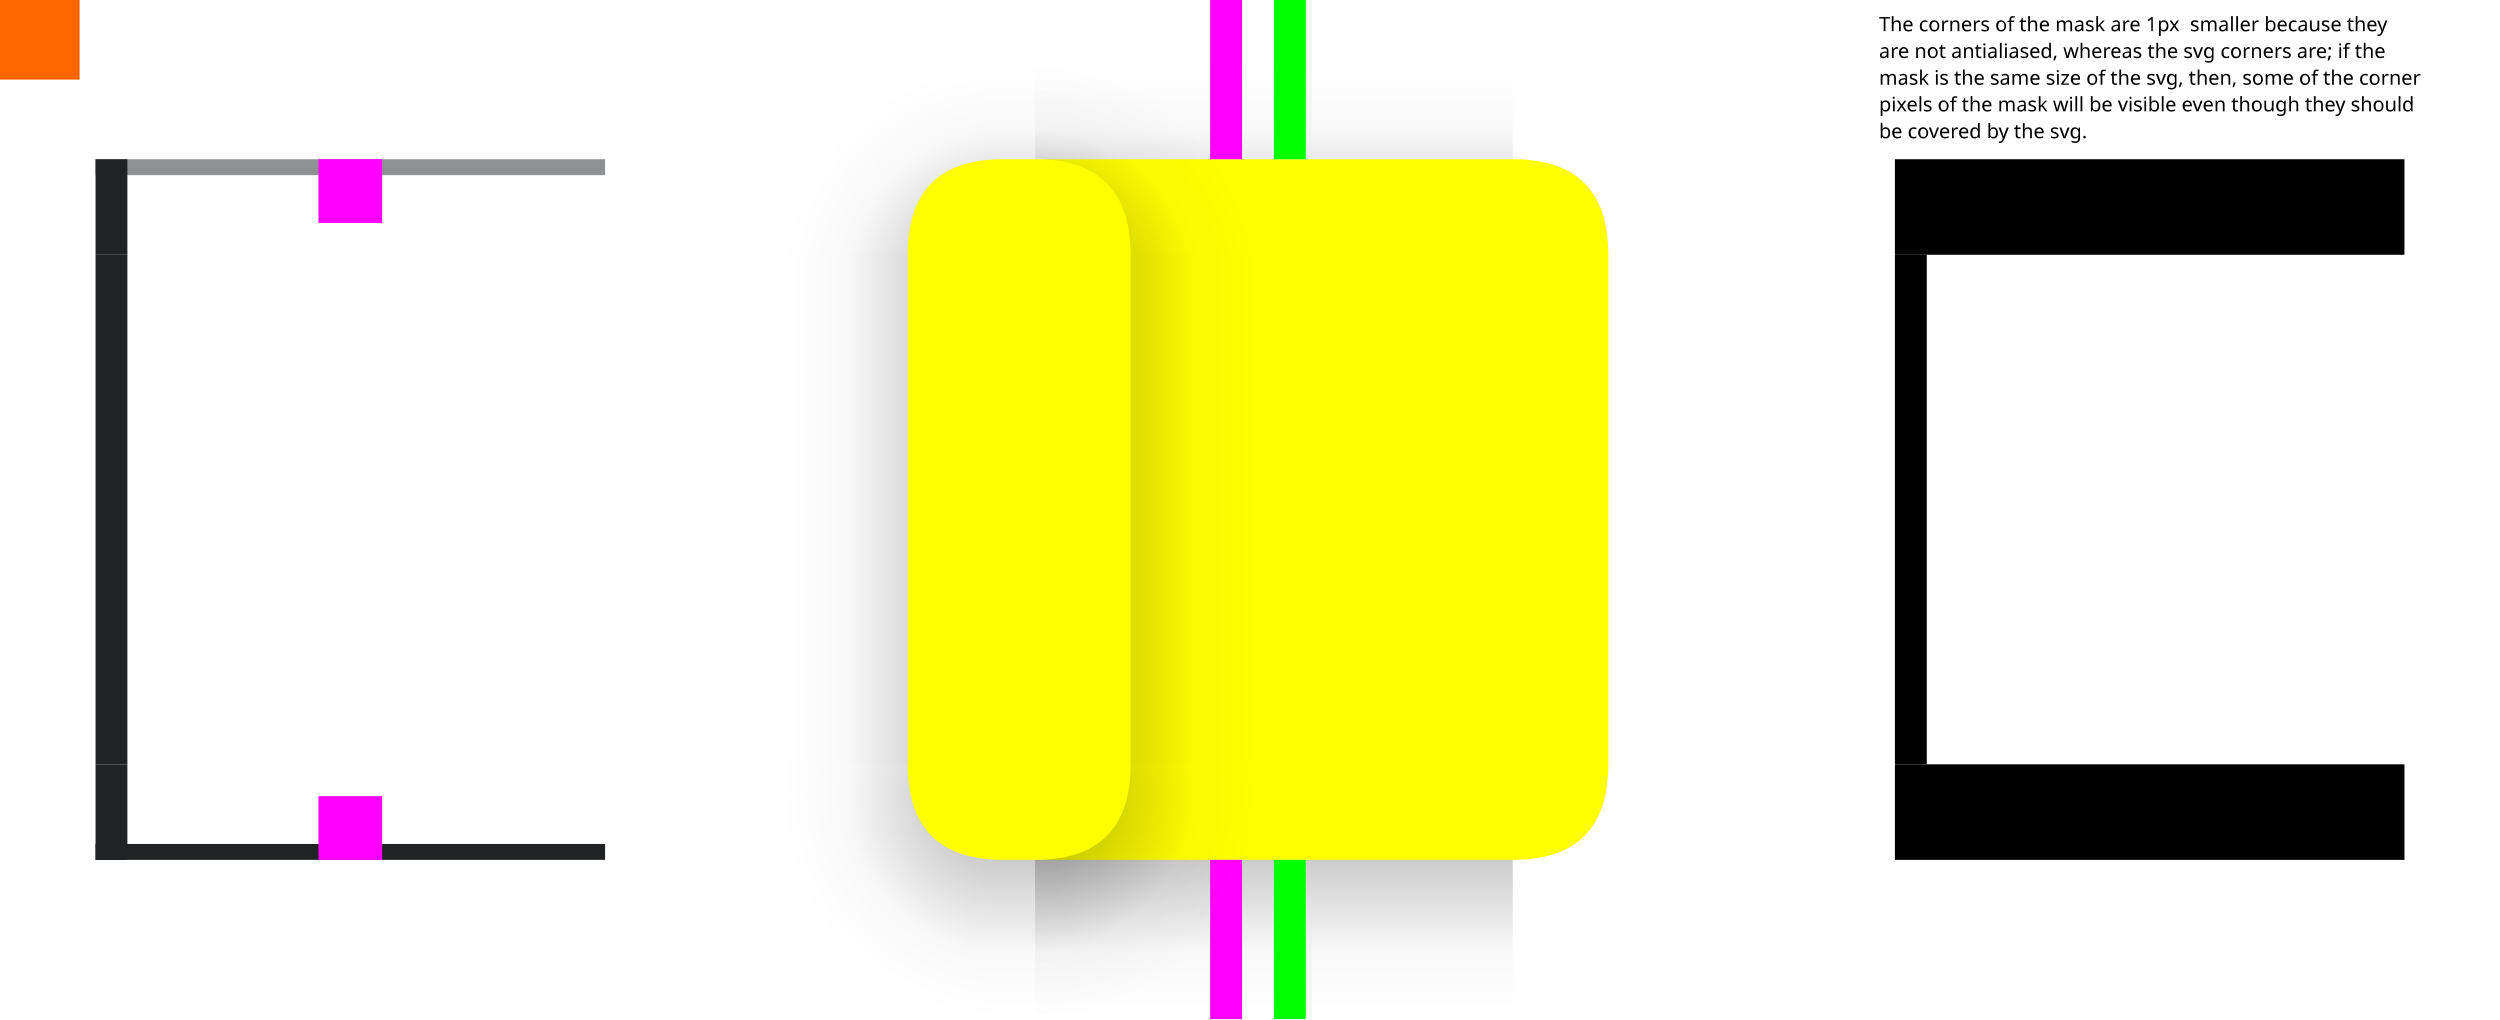
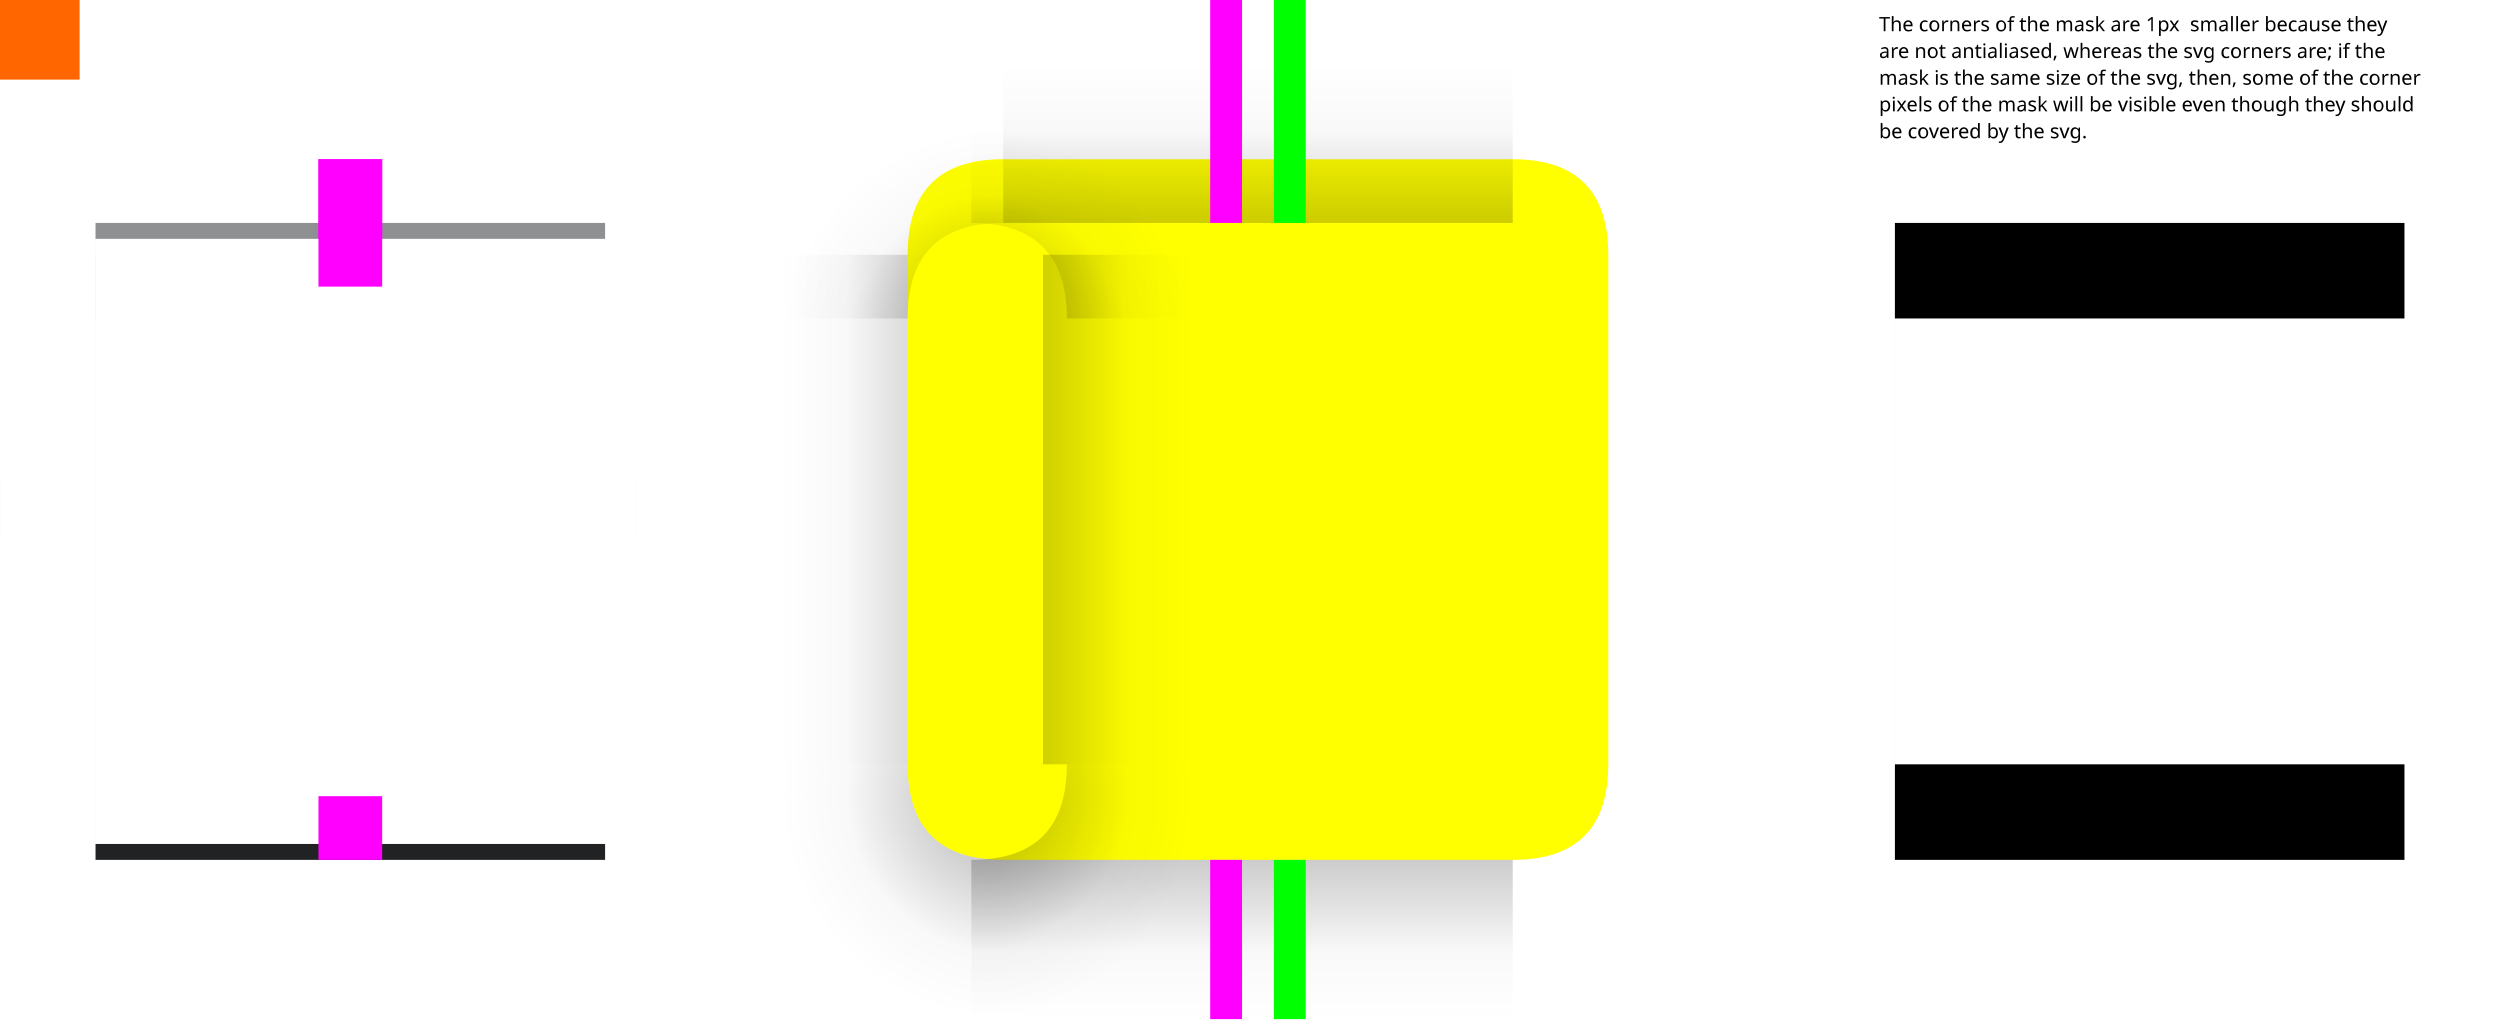
<svg xmlns="http://www.w3.org/2000/svg" xmlns:xlink="http://www.w3.org/1999/xlink" id="svg2" height="64" viewBox="0 0 157 64" width="157" version="1.1">
  <defs id="defs15">
    <style type="text/css" id="current-color-scheme">
            .ColorScheme-Text {
                color:#fcfcfc;
                stop-color:#fcfcfc;
            }
            .ColorScheme-Background {
                color:#202224;
                stop-color:#202224;
            }
        </style>
    <linearGradient id="shadow-side" gradientUnits="userSpaceOnUse">
      <stop id="stop1762" offset="0" style="stop-color:#000;stop-opacity:.2" />
      <stop id="stop1760" offset=".333" style="stop-color:#000;stop-opacity:.1" />
      <stop id="stop1758" offset=".5" style="stop-color:#000;stop-opacity:.05" />
      <stop id="stop1756" offset=".583" style="stop-color:#000;stop-opacity:.025" />
      <stop id="stop1754" offset="1" style="stop-color:#000;stop-opacity:0" />
    </linearGradient>
    <linearGradient id="shadow-corner" gradientUnits="userSpaceOnUse">
      <stop id="stop11958" offset="0" style="stop-color:#000;stop-opacity:1" />
      <stop id="stop11960" offset=".286" style="stop-color:#000;stop-opacity:.2" />
      <stop id="stop11962" offset=".524" style="stop-color:#000;stop-opacity:.1" />
      <stop id="stop11966" offset=".643" style="stop-color:#000;stop-opacity:.05" />
      <stop id="stop11968" offset=".702" style="stop-color:#000;stop-opacity:.025" />
      <stop id="stop11970" offset="1" style="stop-color:#000;stop-opacity:0" />
    </linearGradient>
    <radialGradient xlink:href="#shadow-corner" id="radialGradient3268-6-6" cx="93.143" cy="50" fx="93.143" fy="50" r="6.5" gradientUnits="userSpaceOnUse" gradientTransform="matrix(0,2.153846,-2.153846,0,107.6923,-202.6154)" />
    <linearGradient xlink:href="#shadow-side" id="linearGradient4945" gradientUnits="userSpaceOnUse" x1="16" y1="14" x2="16" y2="4" />
    <linearGradient xlink:href="#shadow-side" id="linearGradient1734" gradientUnits="userSpaceOnUse" x1="16" y1="6" x2="16" y2="16" />
    <linearGradient xlink:href="#shadow-side" id="linearGradient1984" gradientUnits="userSpaceOnUse" x1="12" y1="16" x2="2" y2="16" />
    <linearGradient xlink:href="#shadow-side" id="linearGradient8667" gradientUnits="userSpaceOnUse" x1="4" y1="16" x2="14" y2="16" />
    <radialGradient xlink:href="#shadow-corner" id="radialGradient3268" cx="95" cy="50" fx="95" fy="50" r="6.5" gradientUnits="userSpaceOnUse" gradientTransform="matrix(0,2.153846,-2.153846,0,107.6923,-202.6154)" />
    <radialGradient xlink:href="#shadow-corner" id="radialGradient3268-4" cx="95" cy="50" fx="95" fy="50" r="6.5" gradientUnits="userSpaceOnUse" gradientTransform="matrix(0,2.153846,-2.153846,0,107.6923,-202.6154)" />
    <radialGradient xlink:href="#shadow-corner" id="radialGradient3268-6" cx="93.143" cy="50" fx="93.143" fy="50" r="6.5" gradientUnits="userSpaceOnUse" gradientTransform="matrix(0,2.153846,-2.153846,0,107.6923,-202.6154)" />
  </defs>
  <g id="shadow-bottomright-9" transform="translate(65,48)" />
-   <rect style="color:#202224;fill:currentColor;fill-opacity:1;stroke:none;stop-color:#202224" id="thick-center" width="2" height="32" x="19" y="75" class="ColorScheme-Background" />
+   <rect style="color:#202224;fill:currentColor;fill-opacity:1;stroke:none;stop-color:#202224" id="thick-center" width="0.001" height="32" x="19" y="75" class="ColorScheme-Background" />
  <rect transform="rotate(90)" style="fill:#800080;fill-opacity:1;stroke:none;stroke-width:1.155" id="thick-hint-right-margin" width="0" height="0" x="95" y="-56" />
  <rect transform="rotate(90)" y="-20" x="95" height="0" width="0" id="thick-hint-left-margin" style="fill:#800080;fill-opacity:1;stroke:none;stroke-width:1.155" />
  <rect y="69" x="38" height="8" width="4" id="thick-hint-top-margin" style="fill:#800080;fill-opacity:1;stroke:none;stroke-width:1.155" />
  <rect style="fill:#800080;fill-opacity:1;stroke:none;stroke-width:1.155" id="thick-hint-bottom-margin" width="4" height="8" x="39" y="105" />
  <rect id="hint-tile-center" height="5" style="fill:#ff6600" width="5" x="0" y="0" />
  <g id="top" transform="translate(6,10)">
-     <rect id="rect4152" height="6" style="opacity:1;fill:currentColor" class="ColorScheme-Background" width="2" x="0" y="0" />
-     <path style="opacity:0.5;fill:currentColor" d="M 0,0 V 1 H 32 V 0 Z" id="path1337" class="ColorScheme-Background" fill="currentColor" />
+     <rect id="rect4152" height="6" style="opacity:1;fill:currentColor" class="ColorScheme-Background" width="0.001" x="0" y="4" />
+     <path style="opacity:0.5;fill:currentColor" d="M 0,4 V 5 H 32 V 4 Z" id="path1337" class="ColorScheme-Background" fill="currentColor" />
  </g>
  <g id="bottom" transform="translate(6,48)">
-     <rect id="rect4148" height="6" style="opacity:1;fill:currentColor" class="ColorScheme-Background" width="2" x="0" y="0" />
+     <rect id="rect4148" height="6" style="opacity:1;fill:currentColor" class="ColorScheme-Background" width="0.001" x="0" y="0" />
    <path style="opacity:1;fill:currentColor" d="M 0,5 V 6 H 32 V 5 Z" id="path1671" class="ColorScheme-Background" fill="currentColor" />
  </g>
  <g id="left" transform="translate(0,16)">
    <rect id="rect4144" height="32" style="opacity:1;fill:currentColor" class="ColorScheme-Background" width="0" x="0" y="0" />
    <path style="opacity:1;fill:currentColor" d="M 0,0 Z" id="path1785" class="ColorScheme-Background" fill="currentColor" />
  </g>
-   <g id="right" transform="translate(8,16)">
+   <g id="right" transform="translate(4,16)">
    <rect id="rect4140" height="32" style="opacity:1;fill:currentColor" class="ColorScheme-Background" width="0" x="0" y="0" />
    <path style="opacity:1;fill:currentColor" d="M 0,0 Z" id="path1902" class="ColorScheme-Background" fill="currentColor" />
  </g>
  <g id="center" transform="translate(6,16)">
-     <rect id="rect4138" height="32" style="opacity:1;fill:currentColor" class="ColorScheme-Background" width="2" x="0" y="0" />
+     <rect id="rect4138" height="32" style="opacity:1;fill:currentColor" class="ColorScheme-Background" width="0.001" x="0" y="0" />
  </g>
  <g id="topleft" transform="translate(0,10)">
    <path d="M 0,0 H 0 V 0 H 0 Z" style="opacity:1;fill:currentColor" class="ColorScheme-Background" id="path3115" />
  </g>
-   <g id="topright" transform="translate(8,10)">
+   <g id="topright" transform="translate(4,10)">
    <path d="M 0,0 H 0 V 0 H 0 Z" style="opacity:1;fill:currentColor" class="ColorScheme-Background" id="path3118" />
  </g>
  <g id="bottomleft" transform="translate(0,48)">
    <path d="M 0,0 H 0 V 0 H 0 Z" style="opacity:1;fill:currentColor" class="ColorScheme-Background" id="path3124" />
  </g>
-   <g id="bottomright" transform="translate(8,48)">
+   <g id="bottomright" transform="translate(4,48)">
    <path d="M 0,0 H 0 V 0 H 0 Z" style="opacity:1;fill:currentColor" class="ColorScheme-Background" id="path3121" />
  </g>
-   <rect id="hint-top-margin" height="4" style="fill:#ff00ff;stroke-width:1" width="4" x="20" y="10" />
+   <rect id="hint-top-margin" height="8" style="fill:#ff00ff;stroke-width:1" width="4" x="20" y="10" />
  <rect id="hint-bottom-margin" height="4" style="fill:#ff00ff;stroke-width:1" width="4" x="20" y="50" />
  <rect id="hint-right-margin" height="0" style="fill:#ff00ff;stroke-width:1" width="0" x="40" y="30" />
  <rect id="hint-left-margin" height="0" style="fill:#ff00ff;stroke-width:1" width="0" x="0" y="30" />
  <rect id="hint-top-inset" height="9.9999999e-09" style="fill:#00ff00" width="4" x="20" y="10" />
  <rect id="hint-bottom-inset" height="9.9999999e-09" style="fill:#00ff00" width="4" x="20" y="54" />
  <rect id="hint-left-inset" height="0" style="fill:#00ff00" width="0" x="0" y="30" />
  <rect id="hint-right-inset" height="0" style="fill:#00ff00" width="0" x="44" y="30" />
-   <rect id="mask-top" height="6" width="32" x="119" y="10" />
-   <rect id="mask-center" height="32" width="2" x="119" y="16" />
+   <rect id="mask-top" height="6" width="32" x="119" y="14" />
+   <rect id="mask-center" height="32" width="0.001" x="119" y="16" />
  <rect id="mask-bottom" height="6" transform="scale(1,-1)" width="32" x="119" y="-54" />
  <rect id="mask-left" height="32" width="0" x="113" y="16" />
-   <rect id="mask-right" height="32" width="0" x="121" y="16" />
+   <rect id="mask-right" height="32" width="0" x="117" y="16" />
  <path id="mask-topleft" d="M 0,0 H 0 V 0 H 0 Z" />
  <g id="shadow-center" transform="translate(63,16)">
-     <rect id="rect4908" height="32" style="opacity:0.001;fill-opacity:0.001" width="2" x="0" y="0" />
+     <rect id="rect4908" height="32" style="opacity:0.001;fill-opacity:0.001" width="0.001" x="0" y="0" />
  </g>
  <path style="fill:#ffff00;stroke-width:2;stroke-linecap:round" d="m 63,10 h 32 c 4,0 6,2 6,6 v 32 c 0,4 -2,6 -6,6 H 63 c -4,0 -6,-2 -6,-6 V 16 c 0,-4 2,-6 6,-6 z" id="path838" />
-   <g id="shadow-topleft" transform="rotate(180,31.5,8)">
+   <g id="shadow-topleft" transform="rotate(180,31.5,8) translate(0,-4)">
    <path d="M 0,6 V 0 H 6 C 6,4 4,6 0,6 Z" style="opacity:0.001;fill:#000000;fill-opacity:0.004" id="path95-4-2" />
    <path id="path2368-7-5" style="fill:url(#radialGradient3268-6-6);fill-opacity:1;fill-rule:evenodd;stroke-width:1" d="M 6,0 C 6,4 4,6 0,6 V 16 H 3 C 10.18,16 16,10.18 16,3 V 0 Z" />
  </g>
  <g id="shadow-top" transform="translate(63)">
-     <rect id="st" height="10" width="32" style="fill:url(#linearGradient4945);fill-opacity:1" x="0" y="0" />
-     <rect id="rect1546" height="6" style="opacity:0.001;fill:#000000;fill-opacity:0.004;fill-rule:evenodd" width="32" y="10" x="0" />
+     <rect id="st" height="14" width="32" style="fill:url(#linearGradient4945);fill-opacity:1" x="0" y="0" />
+     <rect id="rect1546" height="6" style="opacity:0.001;fill:#000000;fill-opacity:0.004;fill-rule:evenodd" width="32" y="14" x="0" />
  </g>
  <g id="shadow-bottom" transform="translate(63,48)">
    <rect id="rect1546-6" height="6" style="opacity:0.001;fill:#000000;fill-opacity:0.004;fill-rule:evenodd" width="32" x="0" y="0" />
    <rect id="sb" height="10" width="32" y="6" style="fill:url(#linearGradient1734);fill-opacity:1" x="0" />
  </g>
  <g id="shadow-left" transform="translate(47,16)">
    <rect id="sl" height="32" width="10" style="fill:url(#linearGradient1984);fill-opacity:1" x="0" y="0" />
-     <rect id="rect1546-3-7" height="32" style="opacity:0.001;fill:#000000;fill-opacity:0.004;fill-rule:evenodd" width="6" x="10" y="0" />
+     <rect id="rect1546-3-7" height="32" style="opacity:0.001;fill:#000000;fill-opacity:0.004;fill-rule:evenodd" width="4.5" x="10" y="0" />
  </g>
-   <g id="shadow-right" transform="translate(65,16)">
-     <rect id="rect1546-3" height="32" style="opacity:0.001;fill:#000000;fill-opacity:0.004;fill-rule:evenodd" width="6" x="0" y="0" />
-     <rect id="sr" height="32" width="10" x="6" style="fill:url(#linearGradient8667);fill-opacity:1" y="0" />
+   <g id="shadow-right" transform="translate(61,16)">
+     <rect id="rect1546-3" height="32" style="opacity:0.001;fill:#000000;fill-opacity:0.004;fill-rule:evenodd" width="4.5" x="0" y="0" />
+     <rect id="sr" height="32" width="10" x="4.5" style="fill:url(#linearGradient8667);fill-opacity:1" y="0" />
  </g>
-   <rect id="shadow-hint-top-margin" height="10" style="fill:#ff00ff" width="2" x="76" y="0" />
+   <rect id="shadow-hint-top-margin" height="14" style="fill:#ff00ff" width="2" x="76" y="0" />
  <rect id="shadow-hint-bottom-margin" height="10" style="fill:#ff00ff" width="2" x="76" y="54" />
  <rect id="shadow-hint-right-margin" height="0" style="fill:#ff00ff" width="0" x="101" y="33" />
  <rect id="shadow-hint-left-margin" height="0" style="fill:#ff00ff" width="0" x="47" y="29" />
-   <rect id="shadow-hint-top-inset" height="10" style="fill:#00ff00" width="2" x="80" y="0" />
+   <rect id="shadow-hint-top-inset" height="14" style="fill:#00ff00" width="2" x="80" y="0" />
  <rect id="shadow-hint-bottom-inset" height="10" style="fill:#00ff00" width="2" x="80" y="54" />
  <rect id="shadow-hint-right-inset" height="0" style="fill:#00ff00" width="0" x="101" y="29" />
  <rect id="shadow-hint-left-inset" height="0" style="fill:#00ff00" width="0" x="47" y="33" />
-   <g id="shadow-bottomright" transform="translate(65,48)">
+   <g id="shadow-bottomright" transform="translate(61,48)">
    <path d="M 0,6 V 0 H 6 C 6,3.999 3.98,6 0,6 Z" style="opacity:0.001;fill:#000000;fill-opacity:0.004" id="path95" />
    <path id="path2368" style="fill:url(#radialGradient3268);fill-opacity:1;fill-rule:evenodd;stroke-width:1" d="M 6,0 C 6,4 4,6 0,6 V 16 H 3 C 10.18,16 16,10.18 16,3 V 0 Z" />
  </g>
  <g id="shadow-bottomleft" transform="matrix(-1,0,0,1,63,48)">
    <path d="M 3,6 H 0 V 0 H 6 V 3 C 6,4.657 4.657,6 3,6 Z" style="opacity:0.001;fill:#000000;fill-opacity:0.004" id="path95-1" />
    <path id="path2368-0" style="fill:url(#radialGradient3268-4);fill-opacity:1;fill-rule:evenodd;stroke-width:1" d="M 6,0 C 6,3.999 3.995,6 0,6 V 16 H 3 C 10.18,16 16,10.18 16,3 V 0 Z" />
  </g>
-   <g id="shadow-topright" transform="matrix(1,0,0,-1,65,16)">
+   <g id="shadow-topright" transform="matrix(1,0,0,-1,61,20)">
    <path d="M 3,6 H 0 V 0 H 6 V 3 C 6,4.657 4.657,6 3,6 Z" style="opacity:0.001;fill:#000000;fill-opacity:0.004" id="path95-4" />
    <path id="path2368-7" style="fill:url(#radialGradient3268-6);fill-opacity:1;fill-rule:evenodd;stroke-width:1" d="M 6,0 C 6,3.988 3.974,6 0,6 V 16 H 3 C 10.18,16 16,10.18 16,3 V 0 Z" />
  </g>
  <path id="mask-topright" d="M 0,0 H 0 V 0 H 0 Z" />
  <path id="mask-bottomright" d="M 0,0 H 0 V 0 H 0 Z" />
  <path id="mask-bottomleft" d="M 0,0 H 0 V 0 H 0 Z" />
  <text xml:space="preserve" style="font-stretch:condensed;font-size:1.252px;font-family:Impact;-inkscape-font-specification:'Impact Condensed';text-align:start;text-anchor:start;fill:#ff0000;stroke:#000000;stroke-width:5.729;stroke-linecap:round" x="118" y="1.958" id="text1204">
    <tspan id="tspan1202" x="118" y="1.958" style="font-style:normal;font-variant:normal;font-weight:normal;font-stretch:normal;font-size:1.252px;font-family:'Noto Sans';-inkscape-font-specification:'Noto Sans';text-align:start;text-anchor:start;fill:#000000;stroke:none;stroke-width:5.729">The corners of the mask are 1px  smaller because they</tspan>
    <tspan x="118" y="3.637" style="font-style:normal;font-variant:normal;font-weight:normal;font-stretch:normal;font-size:1.252px;font-family:'Noto Sans';-inkscape-font-specification:'Noto Sans';text-align:start;text-anchor:start;fill:#000000;stroke:none;stroke-width:5.729" id="tspan1358">are not antialiased, whereas the svg corners are; if the</tspan>
    <tspan x="118" y="5.317" style="font-style:normal;font-variant:normal;font-weight:normal;font-stretch:normal;font-size:1.252px;font-family:'Noto Sans';-inkscape-font-specification:'Noto Sans';text-align:start;text-anchor:start;fill:#000000;stroke:none;stroke-width:5.729" id="tspan1360">mask is the same size of the svg, then, some of the corner</tspan>
    <tspan x="118" y="6.996" style="font-style:normal;font-variant:normal;font-weight:normal;font-stretch:normal;font-size:1.252px;font-family:'Noto Sans';-inkscape-font-specification:'Noto Sans';text-align:start;text-anchor:start;fill:#000000;stroke:none;stroke-width:5.729" id="tspan1362">pixels of the mask will be visible even though they should</tspan>
    <tspan x="118" y="8.676" style="font-style:normal;font-variant:normal;font-weight:normal;font-stretch:normal;font-size:1.252px;font-family:'Noto Sans';-inkscape-font-specification:'Noto Sans';text-align:start;text-anchor:start;fill:#000000;stroke:none;stroke-width:5.729" id="tspan1364">be covered by the svg.</tspan>
  </text>
+   <rect id="floating-center" width="0.001" height="32" x="19" y="75" style="color:#202224;fill:currentColor;fill-opacity:1;stroke:none;" />
+   <rect id="floating-hint-top-margin" height="5" width="4" x="20" y="10" style="fill:#ff00ff;" />
+   <rect id="floating-hint-bottom-margin" height="0.001" width="4" x="20" y="50" style="fill:#ff00ff;" />
+   <rect id="floating-hint-left-margin" height="4" width="0.001" x="0" y="30" style="fill:#ff00ff;" />
+   <rect id="floating-hint-right-margin" height="4" width="0.001" x="40" y="30" style="fill:#ff00ff;" />
</svg>
